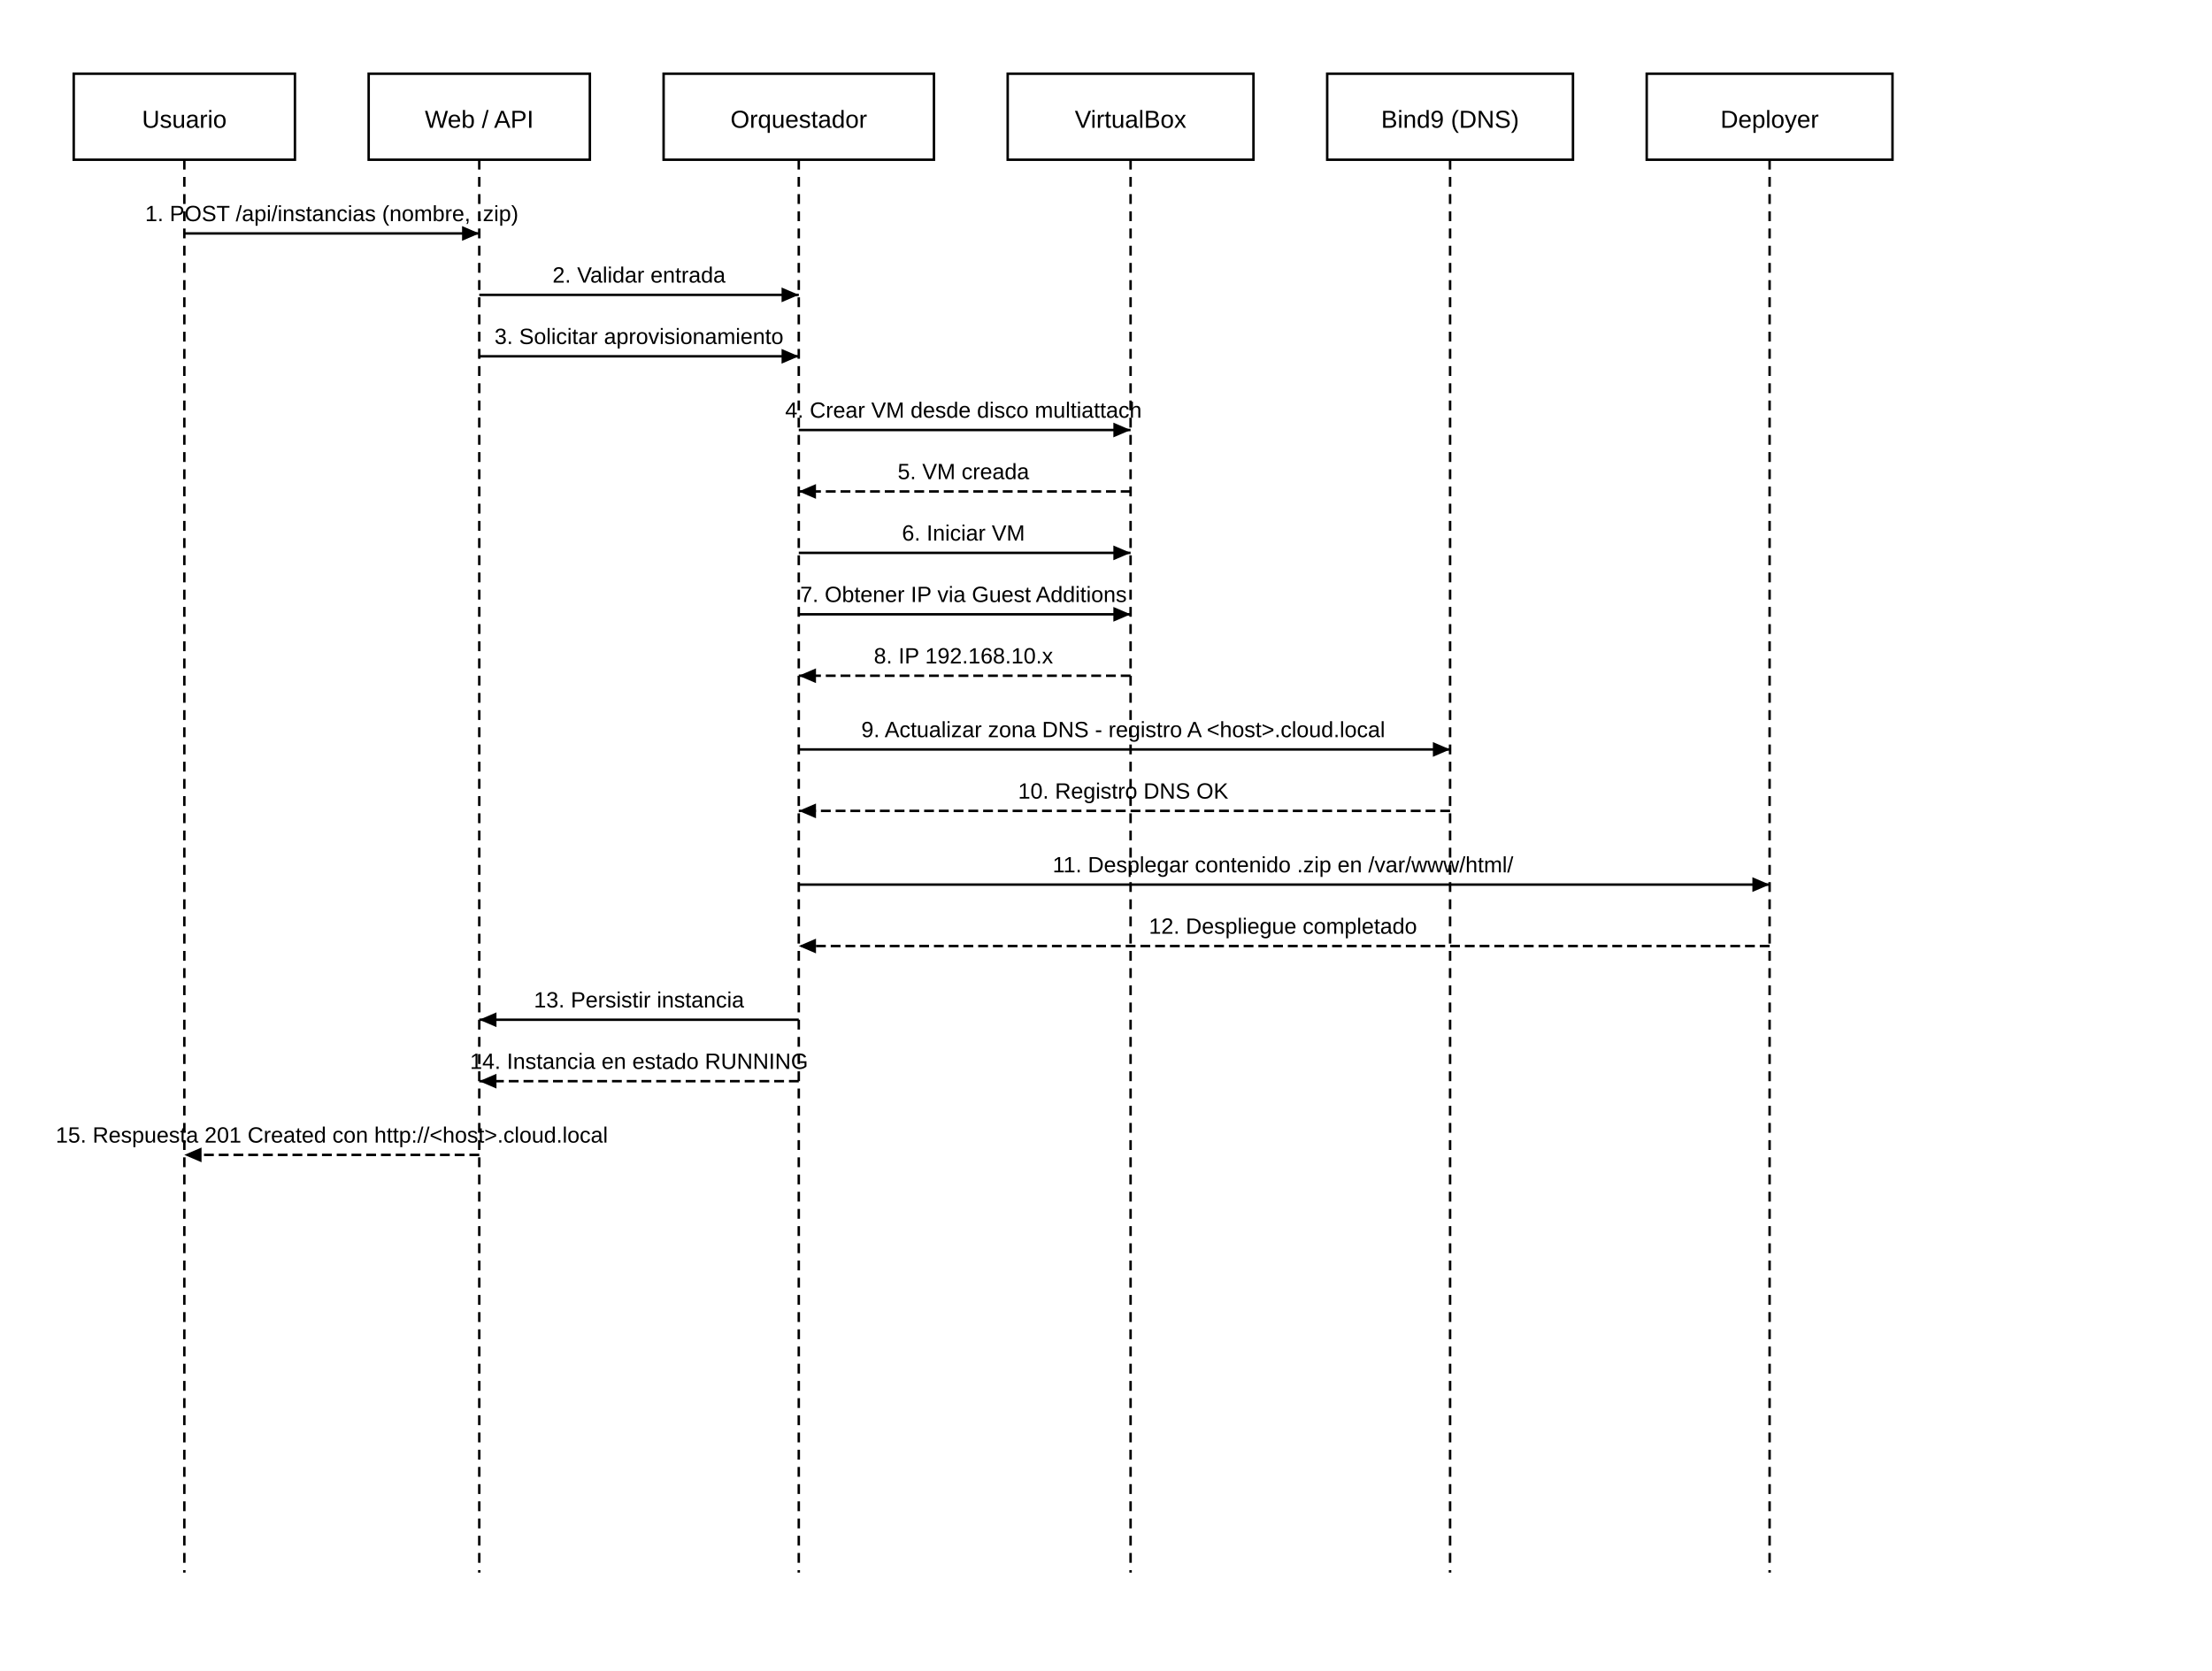
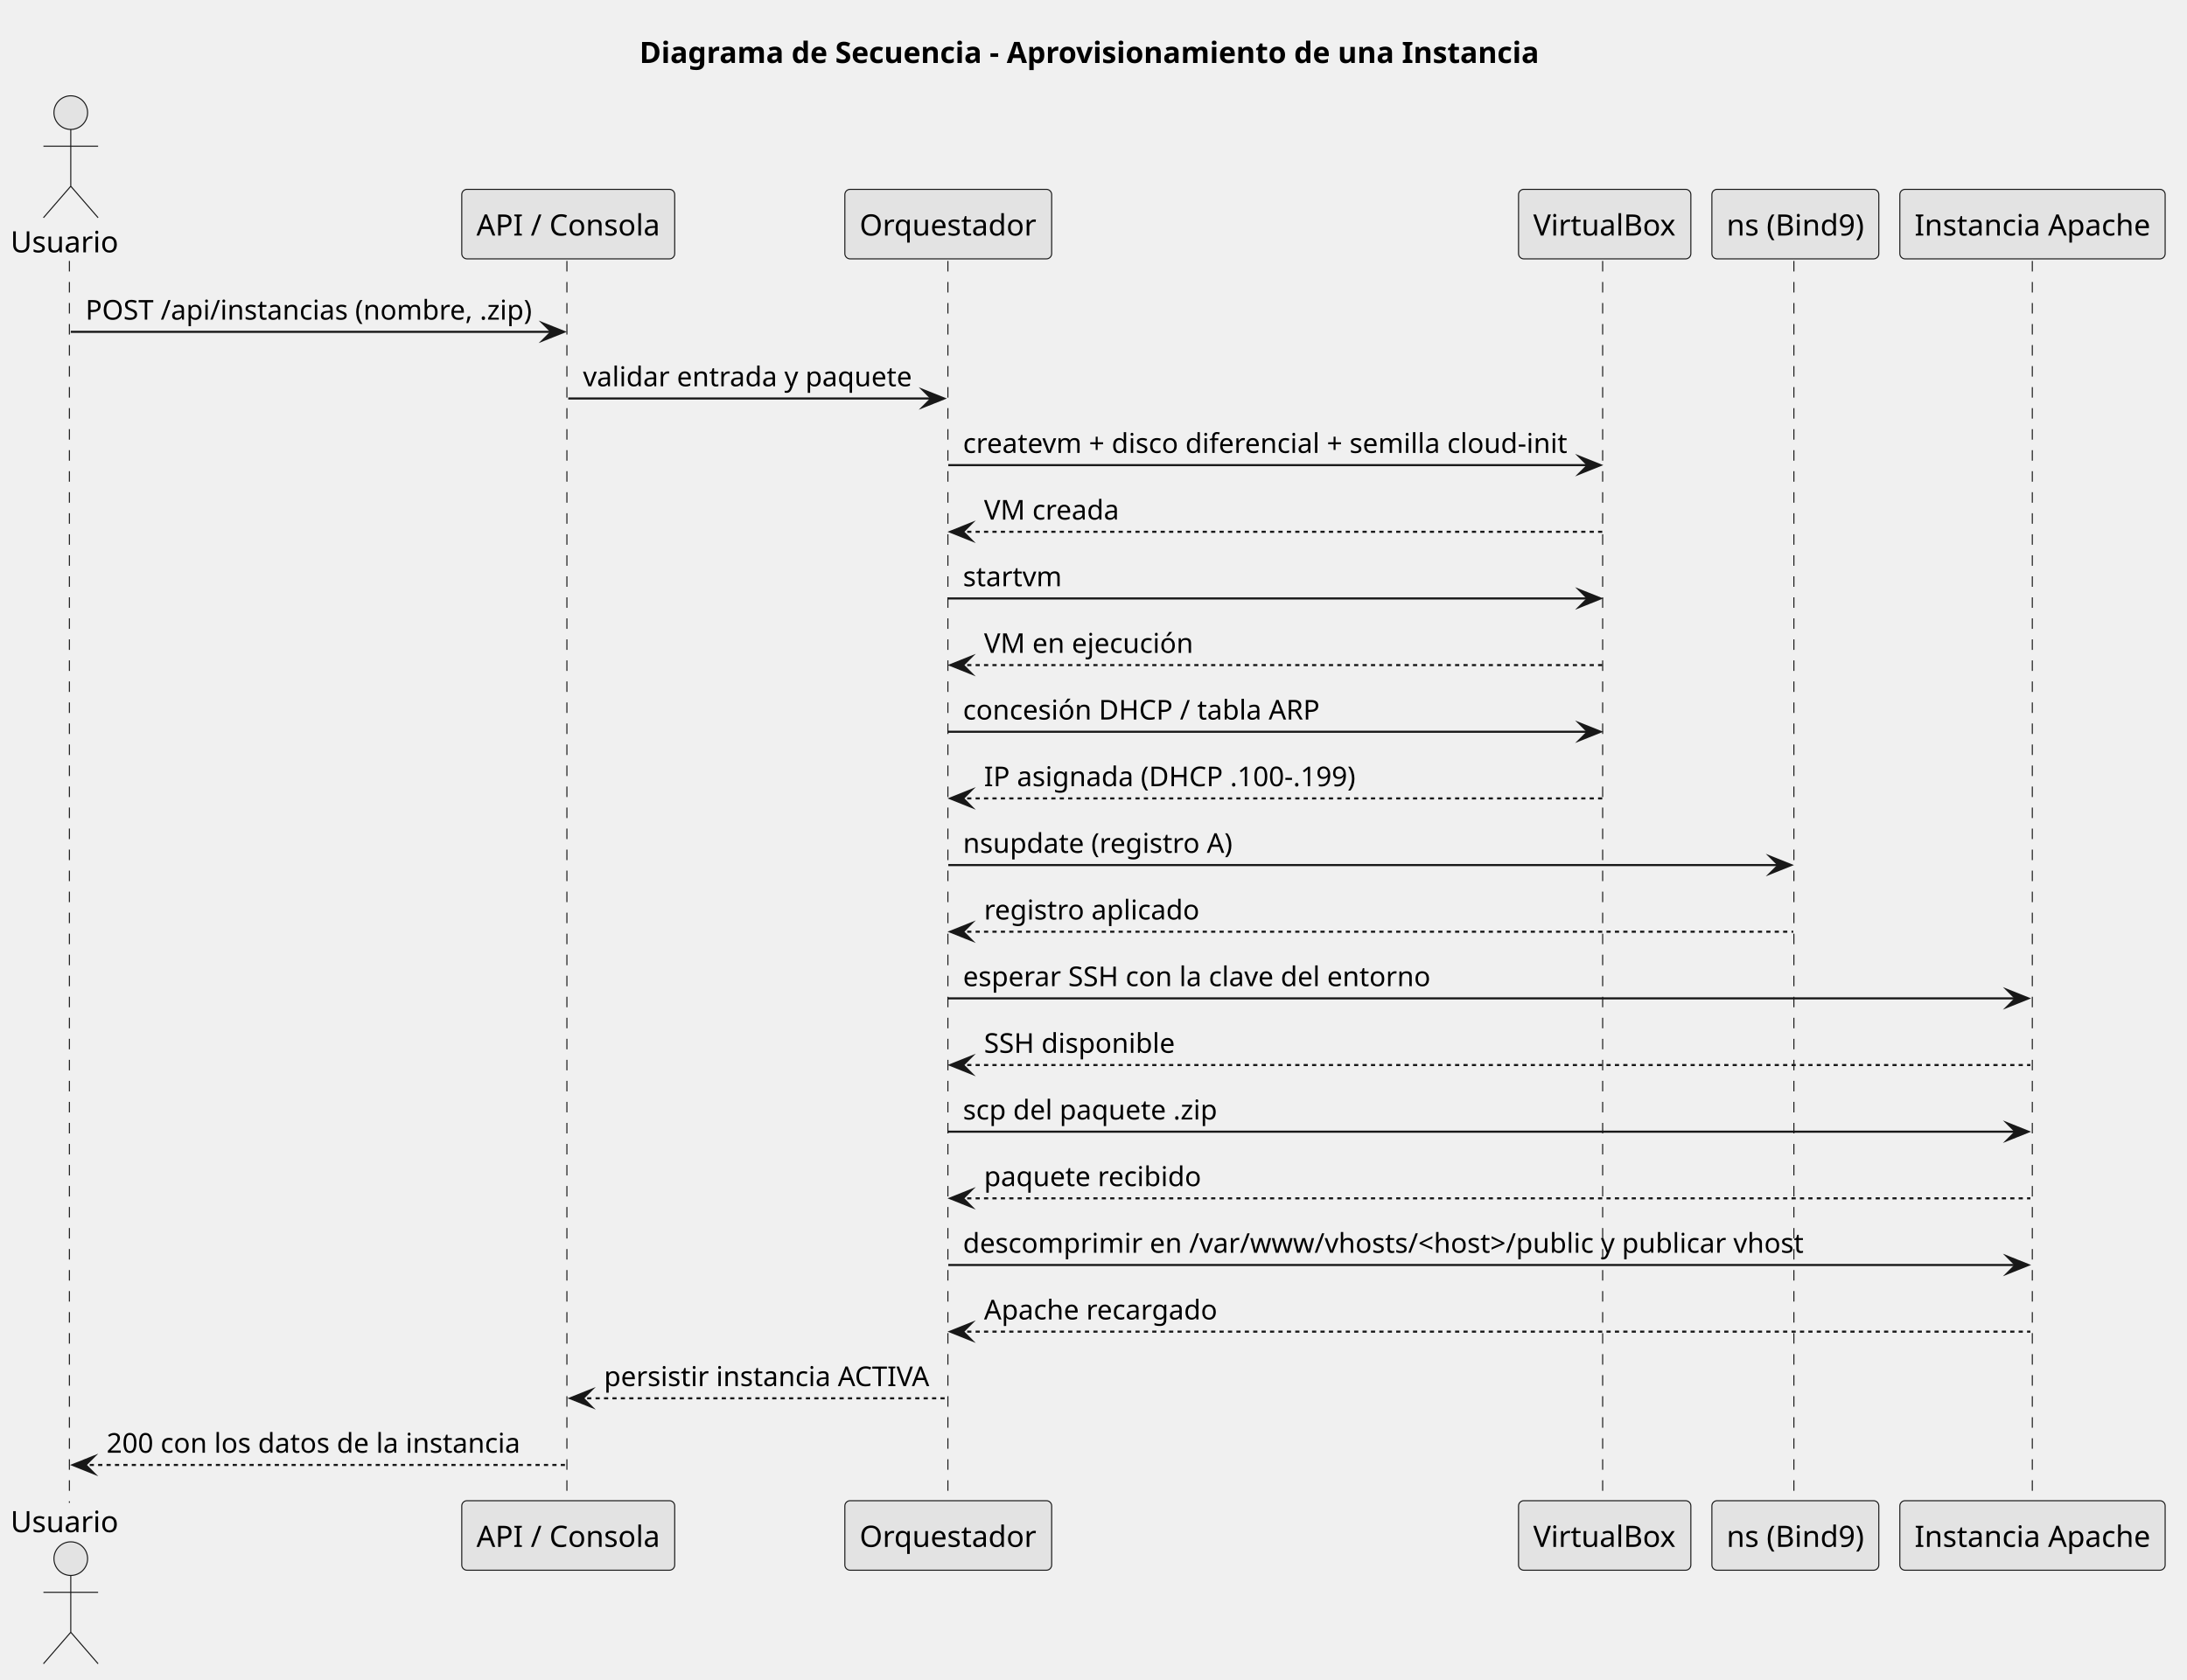
- <svg xmlns="http://www.w3.org/2000/svg" width="900" height="680">
-   <defs>
-     <marker id="arrowseq" markerWidth="8" markerHeight="6" refX="7" refY="3" orient="auto" markerUnits="strokeWidth">
-       <path d="M0,0 L0,6 L7,3 z" fill="#000000" />
-     </marker>
-   </defs>
-   <rect width="900" height="680" fill="#ffffff" />
-   <rect x="30" y="30" width="90" height="35" fill="none" stroke="#000000" />
-   <text x="75" y="52" font-family="Arial, sans-serif" font-size="10" text-anchor="middle">Usuario</text>
-   <line x1="75" y1="65" x2="75" y2="640" stroke="#000000" stroke-dasharray="4,3" />
-   <rect x="150" y="30" width="90" height="35" fill="none" stroke="#000000" />
-   <text x="195" y="52" font-family="Arial, sans-serif" font-size="10" text-anchor="middle">Web / API</text>
-   <line x1="195" y1="65" x2="195" y2="640" stroke="#000000" stroke-dasharray="4,3" />
-   <rect x="270" y="30" width="110" height="35" fill="none" stroke="#000000" />
-   <text x="325" y="52" font-family="Arial, sans-serif" font-size="10" text-anchor="middle">Orquestador</text>
-   <line x1="325" y1="65" x2="325" y2="640" stroke="#000000" stroke-dasharray="4,3" />
-   <rect x="410" y="30" width="100" height="35" fill="none" stroke="#000000" />
-   <text x="460" y="52" font-family="Arial, sans-serif" font-size="10" text-anchor="middle">VirtualBox</text>
-   <line x1="460" y1="65" x2="460" y2="640" stroke="#000000" stroke-dasharray="4,3" />
-   <rect x="540" y="30" width="100" height="35" fill="none" stroke="#000000" />
-   <text x="590" y="52" font-family="Arial, sans-serif" font-size="10" text-anchor="middle">Bind9 (DNS)</text>
-   <line x1="590" y1="65" x2="590" y2="640" stroke="#000000" stroke-dasharray="4,3" />
-   <rect x="670" y="30" width="100" height="35" fill="none" stroke="#000000" />
-   <text x="720" y="52" font-family="Arial, sans-serif" font-size="10" text-anchor="middle">Deployer</text>
-   <line x1="720" y1="65" x2="720" y2="640" stroke="#000000" stroke-dasharray="4,3" />
-   <line x1="75" y1="95" x2="195" y2="95" stroke="#000000" marker-end="url(#arrowseq)" />
-   <text x="135" y="90" font-family="Arial, sans-serif" font-size="9" text-anchor="middle">1. POST /api/instancias (nombre, .zip)</text>
-   <line x1="195" y1="120" x2="325" y2="120" stroke="#000000" marker-end="url(#arrowseq)" />
-   <text x="260" y="115" font-family="Arial, sans-serif" font-size="9" text-anchor="middle">2. Validar entrada</text>
-   <line x1="195" y1="145" x2="325" y2="145" stroke="#000000" marker-end="url(#arrowseq)" />
-   <text x="260" y="140" font-family="Arial, sans-serif" font-size="9" text-anchor="middle">3. Solicitar aprovisionamiento</text>
-   <line x1="325" y1="175" x2="460" y2="175" stroke="#000000" marker-end="url(#arrowseq)" />
-   <text x="392" y="170" font-family="Arial, sans-serif" font-size="9" text-anchor="middle">4. Crear VM desde disco multiattach</text>
-   <line x1="460" y1="200" x2="325" y2="200" stroke="#000000" stroke-dasharray="4,2" marker-end="url(#arrowseq)" />
-   <text x="392" y="195" font-family="Arial, sans-serif" font-size="9" text-anchor="middle">5. VM creada</text>
-   <line x1="325" y1="225" x2="460" y2="225" stroke="#000000" marker-end="url(#arrowseq)" />
-   <text x="392" y="220" font-family="Arial, sans-serif" font-size="9" text-anchor="middle">6. Iniciar VM</text>
-   <line x1="325" y1="250" x2="460" y2="250" stroke="#000000" marker-end="url(#arrowseq)" />
-   <text x="392" y="245" font-family="Arial, sans-serif" font-size="9" text-anchor="middle">7. Obtener IP via Guest Additions</text>
-   <line x1="460" y1="275" x2="325" y2="275" stroke="#000000" stroke-dasharray="4,2" marker-end="url(#arrowseq)" />
-   <text x="392" y="270" font-family="Arial, sans-serif" font-size="9" text-anchor="middle">8. IP 192.168.10.x</text>
-   <line x1="325" y1="305" x2="590" y2="305" stroke="#000000" marker-end="url(#arrowseq)" />
-   <text x="457" y="300" font-family="Arial, sans-serif" font-size="9" text-anchor="middle">9. Actualizar zona DNS - registro A &lt;host&gt;.cloud.local</text>
-   <line x1="590" y1="330" x2="325" y2="330" stroke="#000000" stroke-dasharray="4,2" marker-end="url(#arrowseq)" />
-   <text x="457" y="325" font-family="Arial, sans-serif" font-size="9" text-anchor="middle">10. Registro DNS OK</text>
-   <line x1="325" y1="360" x2="720" y2="360" stroke="#000000" marker-end="url(#arrowseq)" />
-   <text x="522" y="355" font-family="Arial, sans-serif" font-size="9" text-anchor="middle">11. Desplegar contenido .zip en /var/www/html/</text>
-   <line x1="720" y1="385" x2="325" y2="385" stroke="#000000" stroke-dasharray="4,2" marker-end="url(#arrowseq)" />
-   <text x="522" y="380" font-family="Arial, sans-serif" font-size="9" text-anchor="middle">12. Despliegue completado</text>
-   <line x1="325" y1="415" x2="195" y2="415" stroke="#000000" marker-end="url(#arrowseq)" />
-   <text x="260" y="410" font-family="Arial, sans-serif" font-size="9" text-anchor="middle">13. Persistir instancia</text>
-   <line x1="325" y1="440" x2="195" y2="440" stroke="#000000" stroke-dasharray="4,2" marker-end="url(#arrowseq)" />
-   <text x="260" y="435" font-family="Arial, sans-serif" font-size="9" text-anchor="middle">14. Instancia en estado RUNNING</text>
-   <line x1="195" y1="470" x2="75" y2="470" stroke="#000000" stroke-dasharray="4,2" marker-end="url(#arrowseq)" />
-   <text x="135" y="465" font-family="Arial, sans-serif" font-size="9" text-anchor="middle">15. Respuesta 201 Created con http://&lt;host&gt;.cloud.local</text>
+ <svg xmlns="http://www.w3.org/2000/svg" contentStyleType="text/css" data-diagram-type="SEQUENCE" height="799px" preserveAspectRatio="none" style="width:1040px;height:799px;background:#FFFFFF;" version="1.1" viewBox="0 0 1040 799" width="1040px" zoomAndPan="magnify">
+   <defs />
+   <g>
+     <g class="title" data-source-line="5">
+       <text fill="#000000" font-family="sans-serif" font-size="14" font-weight="700" lengthAdjust="spacing" textLength="425.483" x="304.063" y="29.966">Diagrama de Secuencia - Aprovisionamiento de una Instancia</text>
+     </g>
+     <g class="participant-lifeline" data-entity-uid="part1" data-qualified-name="Usuario" data-source-line="7" id="part1-lifeline">
+       <g>
+         <rect fill="#000000" fill-opacity="0" height="590.708" width="8" x="29.655" y="124.136" />
+         <line style="stroke:#181818;stroke-width:0.5;stroke-dasharray:5,5;" x1="33" x2="33" y1="124.136" y2="714.844" />
+       </g>
+     </g>
+     <g class="participant-lifeline" data-entity-uid="part2" data-qualified-name="API" data-source-line="8" id="part2-lifeline">
+       <g>
+         <rect fill="#000000" fill-opacity="0" height="590.708" width="8" x="266.218" y="124.136" />
+         <line style="stroke:#181818;stroke-width:0.5;stroke-dasharray:5,5;" x1="269.587" x2="269.587" y1="124.136" y2="714.844" />
+       </g>
+     </g>
+     <g class="participant-lifeline" data-entity-uid="part3" data-qualified-name="Orq" data-source-line="9" id="part3-lifeline">
+       <g>
+         <rect fill="#000000" fill-opacity="0" height="590.708" width="8" x="446.933" y="124.136" />
+         <line style="stroke:#181818;stroke-width:0.5;stroke-dasharray:5,5;" x1="450.758" x2="450.758" y1="124.136" y2="714.844" />
+       </g>
+     </g>
+     <g class="participant-lifeline" data-entity-uid="part4" data-qualified-name="VBox" data-source-line="10" id="part4-lifeline">
+       <g>
+         <rect fill="#000000" fill-opacity="0" height="590.708" width="8" x="759.091" y="124.136" />
+         <line style="stroke:#181818;stroke-width:0.5;stroke-dasharray:5,5;" x1="762.121" x2="762.121" y1="124.136" y2="714.844" />
+       </g>
+     </g>
+     <g class="participant-lifeline" data-entity-uid="part5" data-qualified-name="DNS" data-source-line="11" id="part5-lifeline">
+       <g>
+         <rect fill="#000000" fill-opacity="0" height="590.708" width="8" x="849.752" y="124.136" />
+         <line style="stroke:#181818;stroke-width:0.5;stroke-dasharray:5,5;" x1="853.062" x2="853.062" y1="124.136" y2="714.844" />
+       </g>
+     </g>
+     <g class="participant-lifeline" data-entity-uid="part6" data-qualified-name="VM" data-source-line="12" id="part6-lifeline">
+       <g>
+         <rect fill="#000000" fill-opacity="0" height="590.708" width="8" x="962.526" y="124.136" />
+         <line style="stroke:#181818;stroke-width:0.5;stroke-dasharray:5,5;" x1="966.442" x2="966.442" y1="124.136" y2="714.844" />
+       </g>
+     </g>
+     <g class="participant participant-head" data-entity-uid="part1" data-qualified-name="Usuario" data-source-line="7" id="part1-head">
+       <text fill="#000000" font-family="sans-serif" font-size="14" lengthAdjust="spacing" textLength="51.31" x="5" y="120.034">Usuario</text>
+       <ellipse cx="33.655" cy="53.568" fill="#E3E3E3" rx="8" ry="8" style="stroke:#181818;stroke-width:0.5;" />
+       <path d="M33.655,61.568 L33.655,88.568 M20.655,69.568 L46.655,69.568 M33.655,88.568 L20.655,103.568 M33.655,88.568 L46.655,103.568" fill="none" style="stroke:#181818;stroke-width:0.5;" />
+     </g>
+     <g class="participant participant-tail" data-entity-uid="part1" data-qualified-name="Usuario" data-source-line="7" id="part1-tail">
+       <text fill="#000000" font-family="sans-serif" font-size="14" lengthAdjust="spacing" textLength="51.31" x="5" y="728.81">Usuario</text>
+       <ellipse cx="33.655" cy="741.412" fill="#E3E3E3" rx="8" ry="8" style="stroke:#181818;stroke-width:0.5;" />
+       <path d="M33.655,749.412 L33.655,776.412 M20.655,757.412 L46.655,757.412 M33.655,776.412 L20.655,791.412 M33.655,776.412 L46.655,791.412" fill="none" style="stroke:#181818;stroke-width:0.5;" />
+     </g>
+     <g class="participant participant-head" data-entity-uid="part2" data-qualified-name="API" data-source-line="8" id="part2-head">
+       <rect fill="#E3E3E3" height="33.068" rx="2.5" ry="2.5" style="stroke:#181818;stroke-width:0.5;" width="101.262" x="219.587" y="90.068" />
+       <text fill="#000000" font-family="sans-serif" font-size="14" lengthAdjust="spacing" textLength="87.262" x="226.587" y="112.034">API / Consola</text>
+     </g>
+     <g class="participant participant-tail" data-entity-uid="part2" data-qualified-name="API" data-source-line="8" id="part2-tail">
+       <rect fill="#E3E3E3" height="33.068" rx="2.5" ry="2.5" style="stroke:#181818;stroke-width:0.5;" width="101.262" x="219.587" y="713.844" />
+       <text fill="#000000" font-family="sans-serif" font-size="14" lengthAdjust="spacing" textLength="87.262" x="226.587" y="735.81">API / Consola</text>
+     </g>
+     <g class="participant participant-head" data-entity-uid="part3" data-qualified-name="Orq" data-source-line="9" id="part3-head">
+       <rect fill="#E3E3E3" height="33.068" rx="2.5" ry="2.5" style="stroke:#181818;stroke-width:0.5;" width="98.35" x="401.758" y="90.068" />
+       <text fill="#000000" font-family="sans-serif" font-size="14" lengthAdjust="spacing" textLength="84.35" x="408.758" y="112.034">Orquestador</text>
+     </g>
+     <g class="participant participant-tail" data-entity-uid="part3" data-qualified-name="Orq" data-source-line="9" id="part3-tail">
+       <rect fill="#E3E3E3" height="33.068" rx="2.5" ry="2.5" style="stroke:#181818;stroke-width:0.5;" width="98.35" x="401.758" y="713.844" />
+       <text fill="#000000" font-family="sans-serif" font-size="14" lengthAdjust="spacing" textLength="84.35" x="408.758" y="735.81">Orquestador</text>
+     </g>
+     <g class="participant participant-head" data-entity-uid="part4" data-qualified-name="VBox" data-source-line="10" id="part4-head">
+       <rect fill="#E3E3E3" height="33.068" rx="2.5" ry="2.5" style="stroke:#181818;stroke-width:0.5;" width="81.942" x="722.121" y="90.068" />
+       <text fill="#000000" font-family="sans-serif" font-size="14" lengthAdjust="spacing" textLength="67.942" x="729.121" y="112.034">VirtualBox</text>
+     </g>
+     <g class="participant participant-tail" data-entity-uid="part4" data-qualified-name="VBox" data-source-line="10" id="part4-tail">
+       <rect fill="#E3E3E3" height="33.068" rx="2.5" ry="2.5" style="stroke:#181818;stroke-width:0.5;" width="81.942" x="722.121" y="713.844" />
+       <text fill="#000000" font-family="sans-serif" font-size="14" lengthAdjust="spacing" textLength="67.942" x="729.121" y="735.81">VirtualBox</text>
+     </g>
+     <g class="participant participant-head" data-entity-uid="part5" data-qualified-name="DNS" data-source-line="11" id="part5-head">
+       <rect fill="#E3E3E3" height="33.068" rx="2.5" ry="2.5" style="stroke:#181818;stroke-width:0.5;" width="79.38" x="814.062" y="90.068" />
+       <text fill="#000000" font-family="sans-serif" font-size="14" lengthAdjust="spacing" textLength="65.38" x="821.062" y="112.034">ns (Bind9)</text>
+     </g>
+     <g class="participant participant-tail" data-entity-uid="part5" data-qualified-name="DNS" data-source-line="11" id="part5-tail">
+       <rect fill="#E3E3E3" height="33.068" rx="2.5" ry="2.5" style="stroke:#181818;stroke-width:0.5;" width="79.38" x="814.062" y="713.844" />
+       <text fill="#000000" font-family="sans-serif" font-size="14" lengthAdjust="spacing" textLength="65.38" x="821.062" y="735.81">ns (Bind9)</text>
+     </g>
+     <g class="participant participant-head" data-entity-uid="part6" data-qualified-name="VM" data-source-line="12" id="part6-head">
+       <rect fill="#E3E3E3" height="33.068" rx="2.5" ry="2.5" style="stroke:#181818;stroke-width:0.5;" width="126.168" x="903.442" y="90.068" />
+       <text fill="#000000" font-family="sans-serif" font-size="14" lengthAdjust="spacing" textLength="112.168" x="910.442" y="112.034">Instancia Apache</text>
+     </g>
+     <g class="participant participant-tail" data-entity-uid="part6" data-qualified-name="VM" data-source-line="12" id="part6-tail">
+       <rect fill="#E3E3E3" height="33.068" rx="2.5" ry="2.5" style="stroke:#181818;stroke-width:0.5;" width="126.168" x="903.442" y="713.844" />
+       <text fill="#000000" font-family="sans-serif" font-size="14" lengthAdjust="spacing" textLength="112.168" x="910.442" y="735.81">Instancia Apache</text>
+     </g>
+     <g class="message" data-entity-1="part1" data-entity-2="part2" data-source-line="14" id="msg1">
+       <polygon fill="#181818" points="258.218,153.842,268.218,157.842,258.218,161.842,262.218,157.842" style="stroke:#181818;stroke-width:1;stroke-linejoin:miter;stroke-miterlimit:10;" />
+       <line style="stroke:#181818;stroke-width:1;" x1="33.655" x2="264.218" y1="157.842" y2="157.842" />
+       <text fill="#000000" font-family="sans-serif" font-size="13" lengthAdjust="spacing" textLength="212.563" x="40.655" y="152.033">POST /api/instancias (nombre, .zip)</text>
+     </g>
+     <g class="message" data-entity-1="part2" data-entity-2="part3" data-source-line="15" id="msg2">
+       <polygon fill="#181818" points="438.933,185.548,448.933,189.548,438.933,193.548,442.933,189.548" style="stroke:#181818;stroke-width:1;stroke-linejoin:miter;stroke-miterlimit:10;" />
+       <line style="stroke:#181818;stroke-width:1;" x1="270.218" x2="444.933" y1="189.548" y2="189.548" />
+       <text fill="#000000" font-family="sans-serif" font-size="13" lengthAdjust="spacing" textLength="156.715" x="277.218" y="183.739">validar entrada y paquete</text>
+     </g>
+     <g class="message" data-entity-1="part3" data-entity-2="part4" data-source-line="16" id="msg3">
+       <polygon fill="#181818" points="751.091,217.254,761.091,221.254,751.091,225.254,755.091,221.254" style="stroke:#181818;stroke-width:1;stroke-linejoin:miter;stroke-miterlimit:10;" />
+       <line style="stroke:#181818;stroke-width:1;" x1="450.933" x2="757.091" y1="221.254" y2="221.254" />
+       <text fill="#000000" font-family="sans-serif" font-size="13" lengthAdjust="spacing" textLength="288.158" x="457.933" y="215.445">createvm + disco diferencial + semilla cloud-init</text>
+     </g>
+     <g class="message" data-entity-1="part4" data-entity-2="part3" data-source-line="17" id="msg4">
+       <polygon fill="#181818" points="461.933,248.96,451.933,252.96,461.933,256.96,457.933,252.96" style="stroke:#181818;stroke-width:1;stroke-linejoin:miter;stroke-miterlimit:10;" />
+       <line style="stroke:#181818;stroke-width:1;stroke-dasharray:2,2;" x1="455.933" x2="762.091" y1="252.96" y2="252.96" />
+       <text fill="#000000" font-family="sans-serif" font-size="13" lengthAdjust="spacing" textLength="64.493" x="467.933" y="247.151">VM creada</text>
+     </g>
+     <g class="message" data-entity-1="part3" data-entity-2="part4" data-source-line="18" id="msg5">
+       <polygon fill="#181818" points="751.091,280.666,761.091,284.666,751.091,288.666,755.091,284.666" style="stroke:#181818;stroke-width:1;stroke-linejoin:miter;stroke-miterlimit:10;" />
+       <line style="stroke:#181818;stroke-width:1;" x1="450.933" x2="757.091" y1="284.666" y2="284.666" />
+       <text fill="#000000" font-family="sans-serif" font-size="13" lengthAdjust="spacing" textLength="47.034" x="457.933" y="278.857">startvm</text>
+     </g>
+     <g class="message" data-entity-1="part4" data-entity-2="part3" data-source-line="19" id="msg6">
+       <polygon fill="#181818" points="461.933,312.372,451.933,316.372,461.933,320.372,457.933,316.372" style="stroke:#181818;stroke-width:1;stroke-linejoin:miter;stroke-miterlimit:10;" />
+       <line style="stroke:#181818;stroke-width:1;stroke-dasharray:2,2;" x1="455.933" x2="762.091" y1="316.372" y2="316.372" />
+       <text fill="#000000" font-family="sans-serif" font-size="13" lengthAdjust="spacing" textLength="99.502" x="467.933" y="310.563">VM en ejecución</text>
+     </g>
+     <g class="message" data-entity-1="part3" data-entity-2="part4" data-source-line="20" id="msg7">
+       <polygon fill="#181818" points="751.091,344.078,761.091,348.078,751.091,352.078,755.091,348.078" style="stroke:#181818;stroke-width:1;stroke-linejoin:miter;stroke-miterlimit:10;" />
+       <line style="stroke:#181818;stroke-width:1;" x1="450.933" x2="757.091" y1="348.078" y2="348.078" />
+       <text fill="#000000" font-family="sans-serif" font-size="13" lengthAdjust="spacing" textLength="169.637" x="457.933" y="342.269">concesión DHCP / tabla ARP</text>
+     </g>
+     <g class="message" data-entity-1="part4" data-entity-2="part3" data-source-line="21" id="msg8">
+       <polygon fill="#181818" points="461.933,375.784,451.933,379.784,461.933,383.784,457.933,379.784" style="stroke:#181818;stroke-width:1;stroke-linejoin:miter;stroke-miterlimit:10;" />
+       <line style="stroke:#181818;stroke-width:1;stroke-dasharray:2,2;" x1="455.933" x2="762.091" y1="379.784" y2="379.784" />
+       <text fill="#000000" font-family="sans-serif" font-size="13" lengthAdjust="spacing" textLength="176.67" x="467.933" y="373.975">IP asignada (DHCP .100-.199)</text>
+     </g>
+     <g class="message" data-entity-1="part3" data-entity-2="part5" data-source-line="22" id="msg9">
+       <polygon fill="#181818" points="841.752,407.49,851.752,411.49,841.752,415.49,845.752,411.49" style="stroke:#181818;stroke-width:1;stroke-linejoin:miter;stroke-miterlimit:10;" />
+       <line style="stroke:#181818;stroke-width:1;" x1="450.933" x2="847.752" y1="411.49" y2="411.49" />
+       <text fill="#000000" font-family="sans-serif" font-size="13" lengthAdjust="spacing" textLength="128.674" x="457.933" y="405.681">nsupdate (registro A)</text>
+     </g>
+     <g class="message" data-entity-1="part5" data-entity-2="part3" data-source-line="23" id="msg10">
+       <polygon fill="#181818" points="461.933,439.196,451.933,443.196,461.933,447.196,457.933,443.196" style="stroke:#181818;stroke-width:1;stroke-linejoin:miter;stroke-miterlimit:10;" />
+       <line style="stroke:#181818;stroke-width:1;stroke-dasharray:2,2;" x1="455.933" x2="852.752" y1="443.196" y2="443.196" />
+       <text fill="#000000" font-family="sans-serif" font-size="13" lengthAdjust="spacing" textLength="102.973" x="467.933" y="437.387">registro aplicado</text>
+     </g>
+     <g class="message" data-entity-1="part3" data-entity-2="part6" data-source-line="24" id="msg11">
+       <polygon fill="#181818" points="954.526,470.902,964.526,474.902,954.526,478.902,958.526,474.902" style="stroke:#181818;stroke-width:1;stroke-linejoin:miter;stroke-miterlimit:10;" />
+       <line style="stroke:#181818;stroke-width:1;" x1="450.933" x2="960.526" y1="474.902" y2="474.902" />
+       <text fill="#000000" font-family="sans-serif" font-size="13" lengthAdjust="spacing" textLength="222.586" x="457.933" y="469.093">esperar SSH con la clave del entorno</text>
+     </g>
+     <g class="message" data-entity-1="part6" data-entity-2="part3" data-source-line="25" id="msg12">
+       <polygon fill="#181818" points="461.933,502.608,451.933,506.608,461.933,510.608,457.933,506.608" style="stroke:#181818;stroke-width:1;stroke-linejoin:miter;stroke-miterlimit:10;" />
+       <line style="stroke:#181818;stroke-width:1;stroke-dasharray:2,2;" x1="455.933" x2="965.526" y1="506.608" y2="506.608" />
+       <text fill="#000000" font-family="sans-serif" font-size="13" lengthAdjust="spacing" textLength="90.792" x="467.933" y="500.799">SSH disponible</text>
+     </g>
+     <g class="message" data-entity-1="part3" data-entity-2="part6" data-source-line="26" id="msg13">
+       <polygon fill="#181818" points="954.526,534.314,964.526,538.314,954.526,542.314,958.526,538.314" style="stroke:#181818;stroke-width:1;stroke-linejoin:miter;stroke-miterlimit:10;" />
+       <line style="stroke:#181818;stroke-width:1;" x1="450.933" x2="960.526" y1="538.314" y2="538.314" />
+       <text fill="#000000" font-family="sans-serif" font-size="13" lengthAdjust="spacing" textLength="120.9" x="457.933" y="532.505">scp del paquete .zip</text>
+     </g>
+     <g class="message" data-entity-1="part6" data-entity-2="part3" data-source-line="27" id="msg14">
+       <polygon fill="#181818" points="461.933,566.02,451.933,570.02,461.933,574.02,457.933,570.02" style="stroke:#181818;stroke-width:1;stroke-linejoin:miter;stroke-miterlimit:10;" />
+       <line style="stroke:#181818;stroke-width:1;stroke-dasharray:2,2;" x1="455.933" x2="965.526" y1="570.02" y2="570.02" />
+       <text fill="#000000" font-family="sans-serif" font-size="13" lengthAdjust="spacing" textLength="103.558" x="467.933" y="564.211">paquete recibido</text>
+     </g>
+     <g class="message" data-entity-1="part3" data-entity-2="part6" data-source-line="28" id="msg15">
+       <polygon fill="#181818" points="954.526,597.726,964.526,601.726,954.526,605.726,958.526,601.726" style="stroke:#181818;stroke-width:1;stroke-linejoin:miter;stroke-miterlimit:10;" />
+       <line style="stroke:#181818;stroke-width:1;" x1="450.933" x2="960.526" y1="601.726" y2="601.726" />
+       <text fill="#000000" font-family="sans-serif" font-size="13" lengthAdjust="spacing" textLength="399.776" x="457.933" y="595.917">descomprimir en /var/www/vhosts/&lt;host&gt;/public y publicar vhost</text>
+     </g>
+     <g class="message" data-entity-1="part6" data-entity-2="part3" data-source-line="29" id="msg16">
+       <polygon fill="#181818" points="461.933,629.432,451.933,633.432,461.933,637.432,457.933,633.432" style="stroke:#181818;stroke-width:1;stroke-linejoin:miter;stroke-miterlimit:10;" />
+       <line style="stroke:#181818;stroke-width:1;stroke-dasharray:2,2;" x1="455.933" x2="965.526" y1="633.432" y2="633.432" />
+       <text fill="#000000" font-family="sans-serif" font-size="13" lengthAdjust="spacing" textLength="111.332" x="467.933" y="627.623">Apache recargado</text>
+     </g>
+     <g class="message" data-entity-1="part3" data-entity-2="part2" data-source-line="30" id="msg17">
+       <polygon fill="#181818" points="281.218,661.138,271.218,665.138,281.218,669.138,277.218,665.138" style="stroke:#181818;stroke-width:1;stroke-linejoin:miter;stroke-miterlimit:10;" />
+       <line style="stroke:#181818;stroke-width:1;stroke-dasharray:2,2;" x1="275.218" x2="449.933" y1="665.138" y2="665.138" />
+       <text fill="#000000" font-family="sans-serif" font-size="13" lengthAdjust="spacing" textLength="155.467" x="287.218" y="659.329">persistir instancia ACTIVA</text>
+     </g>
+     <g class="message" data-entity-1="part2" data-entity-2="part1" data-source-line="31" id="msg18">
+       <polygon fill="#181818" points="44.655,692.844,34.655,696.844,44.655,700.844,40.655,696.844" style="stroke:#181818;stroke-width:1;stroke-linejoin:miter;stroke-miterlimit:10;" />
+       <line style="stroke:#181818;stroke-width:1;stroke-dasharray:2,2;" x1="38.655" x2="269.218" y1="696.844" y2="696.844" />
+       <text fill="#000000" font-family="sans-serif" font-size="13" lengthAdjust="spacing" textLength="196.742" x="50.655" y="691.035">200 con los datos de la instancia</text>
+     </g>
+   </g>
</svg>
